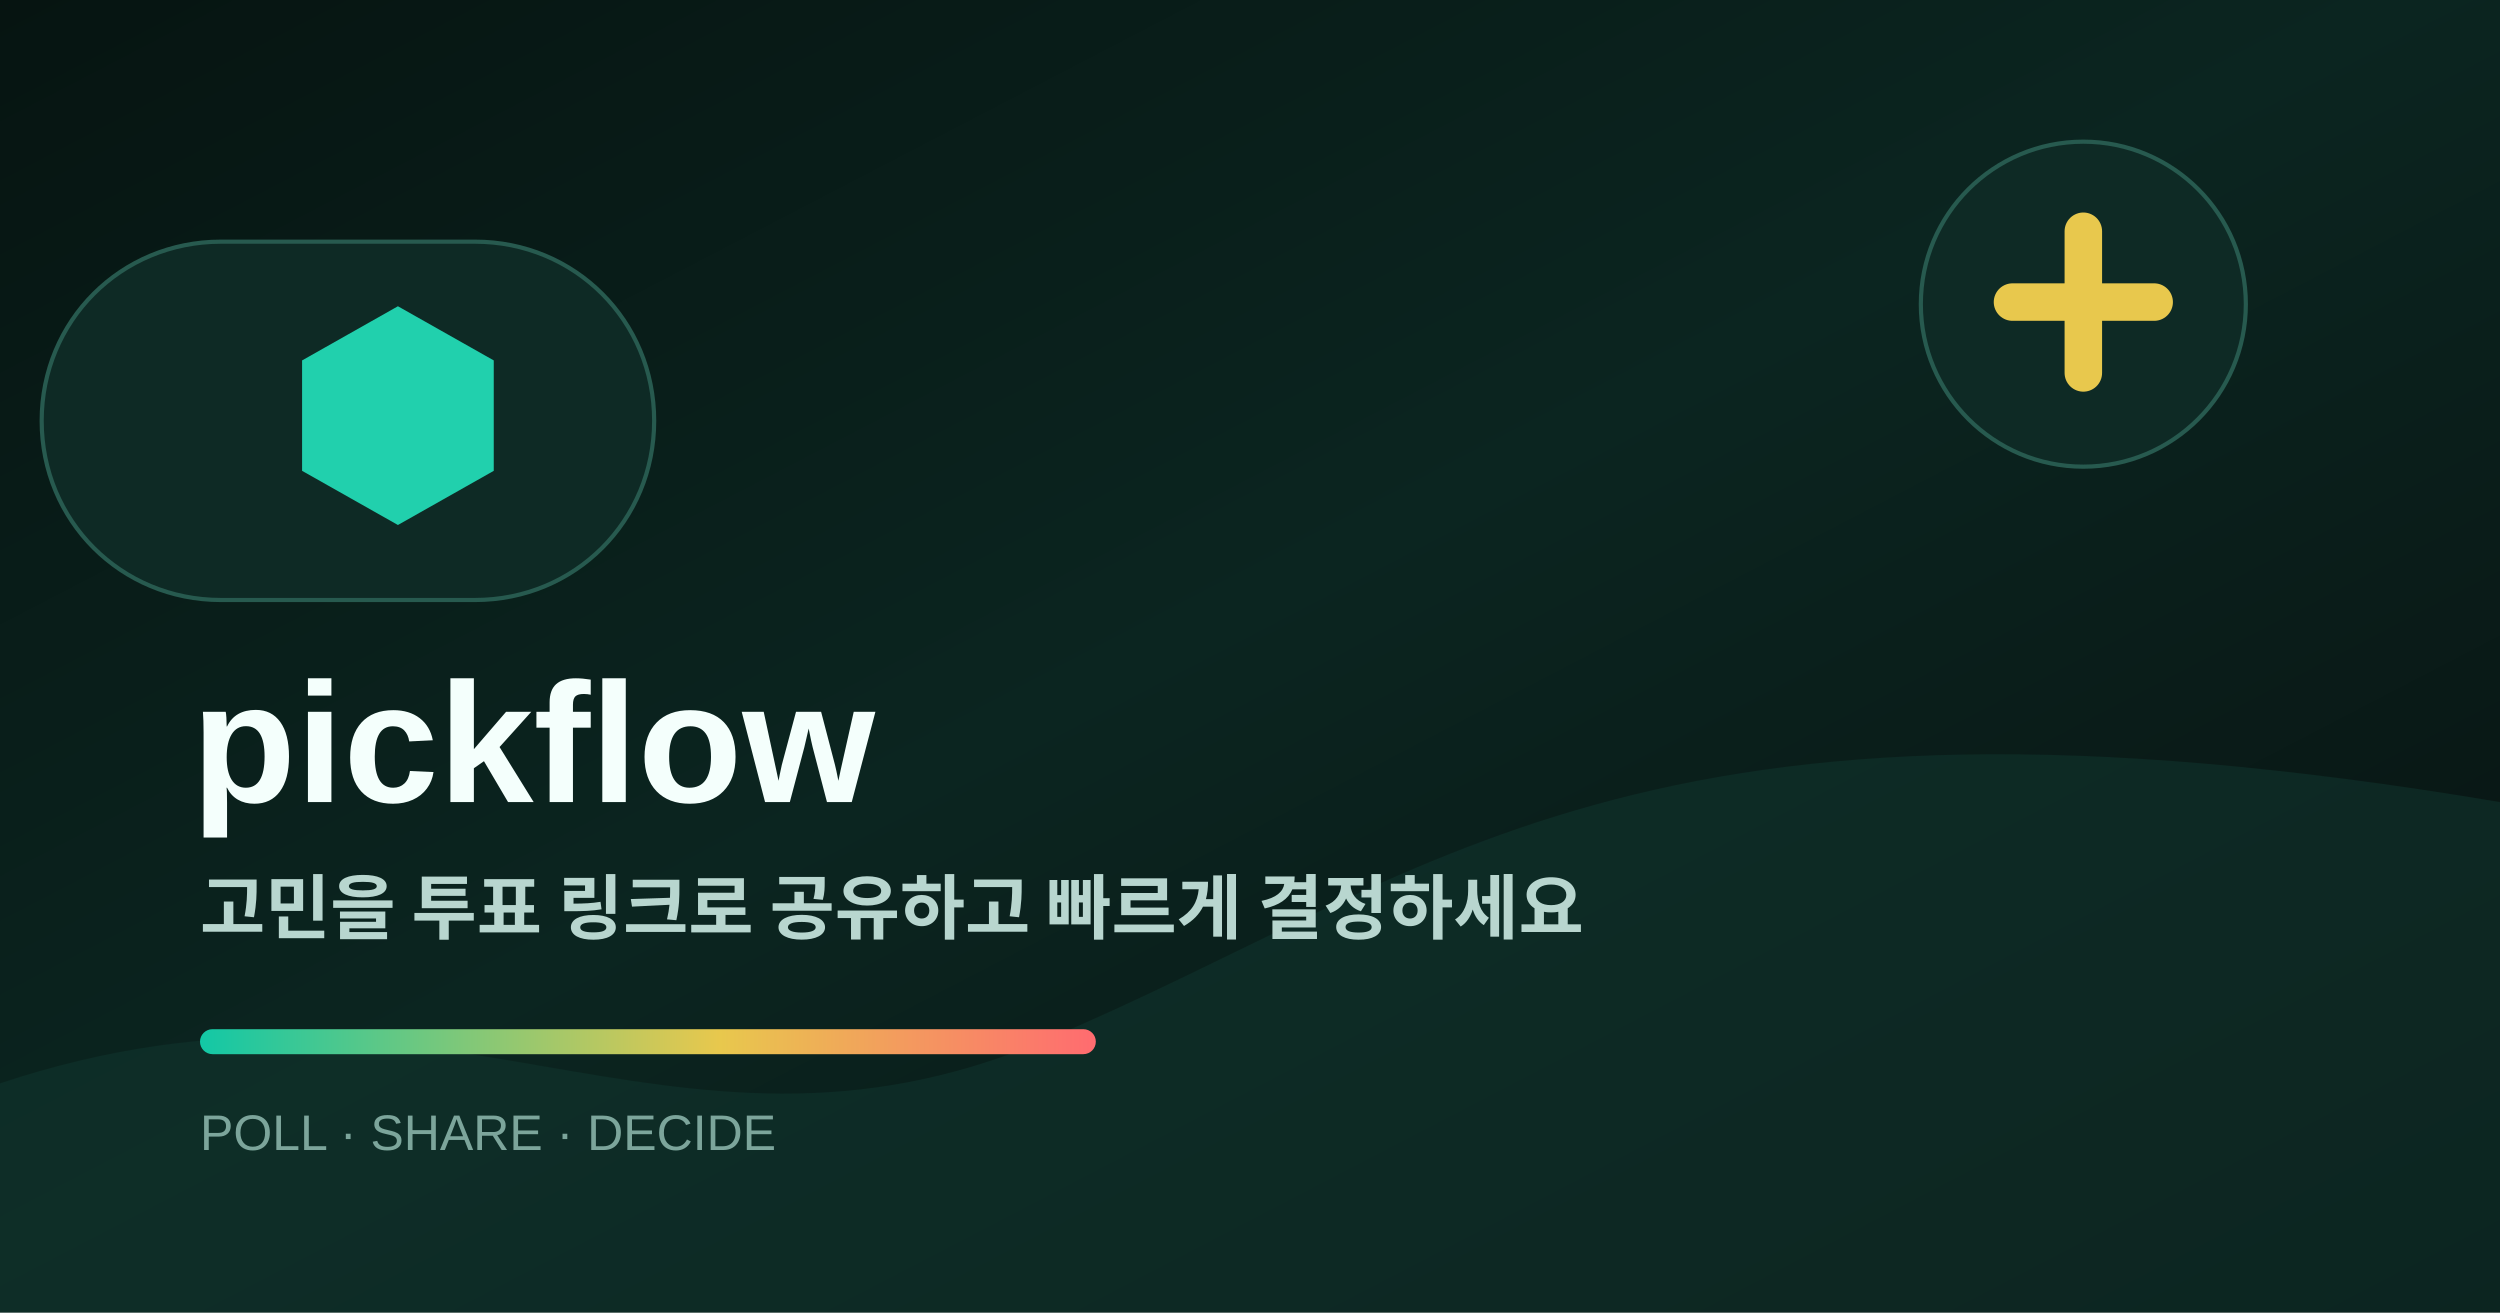
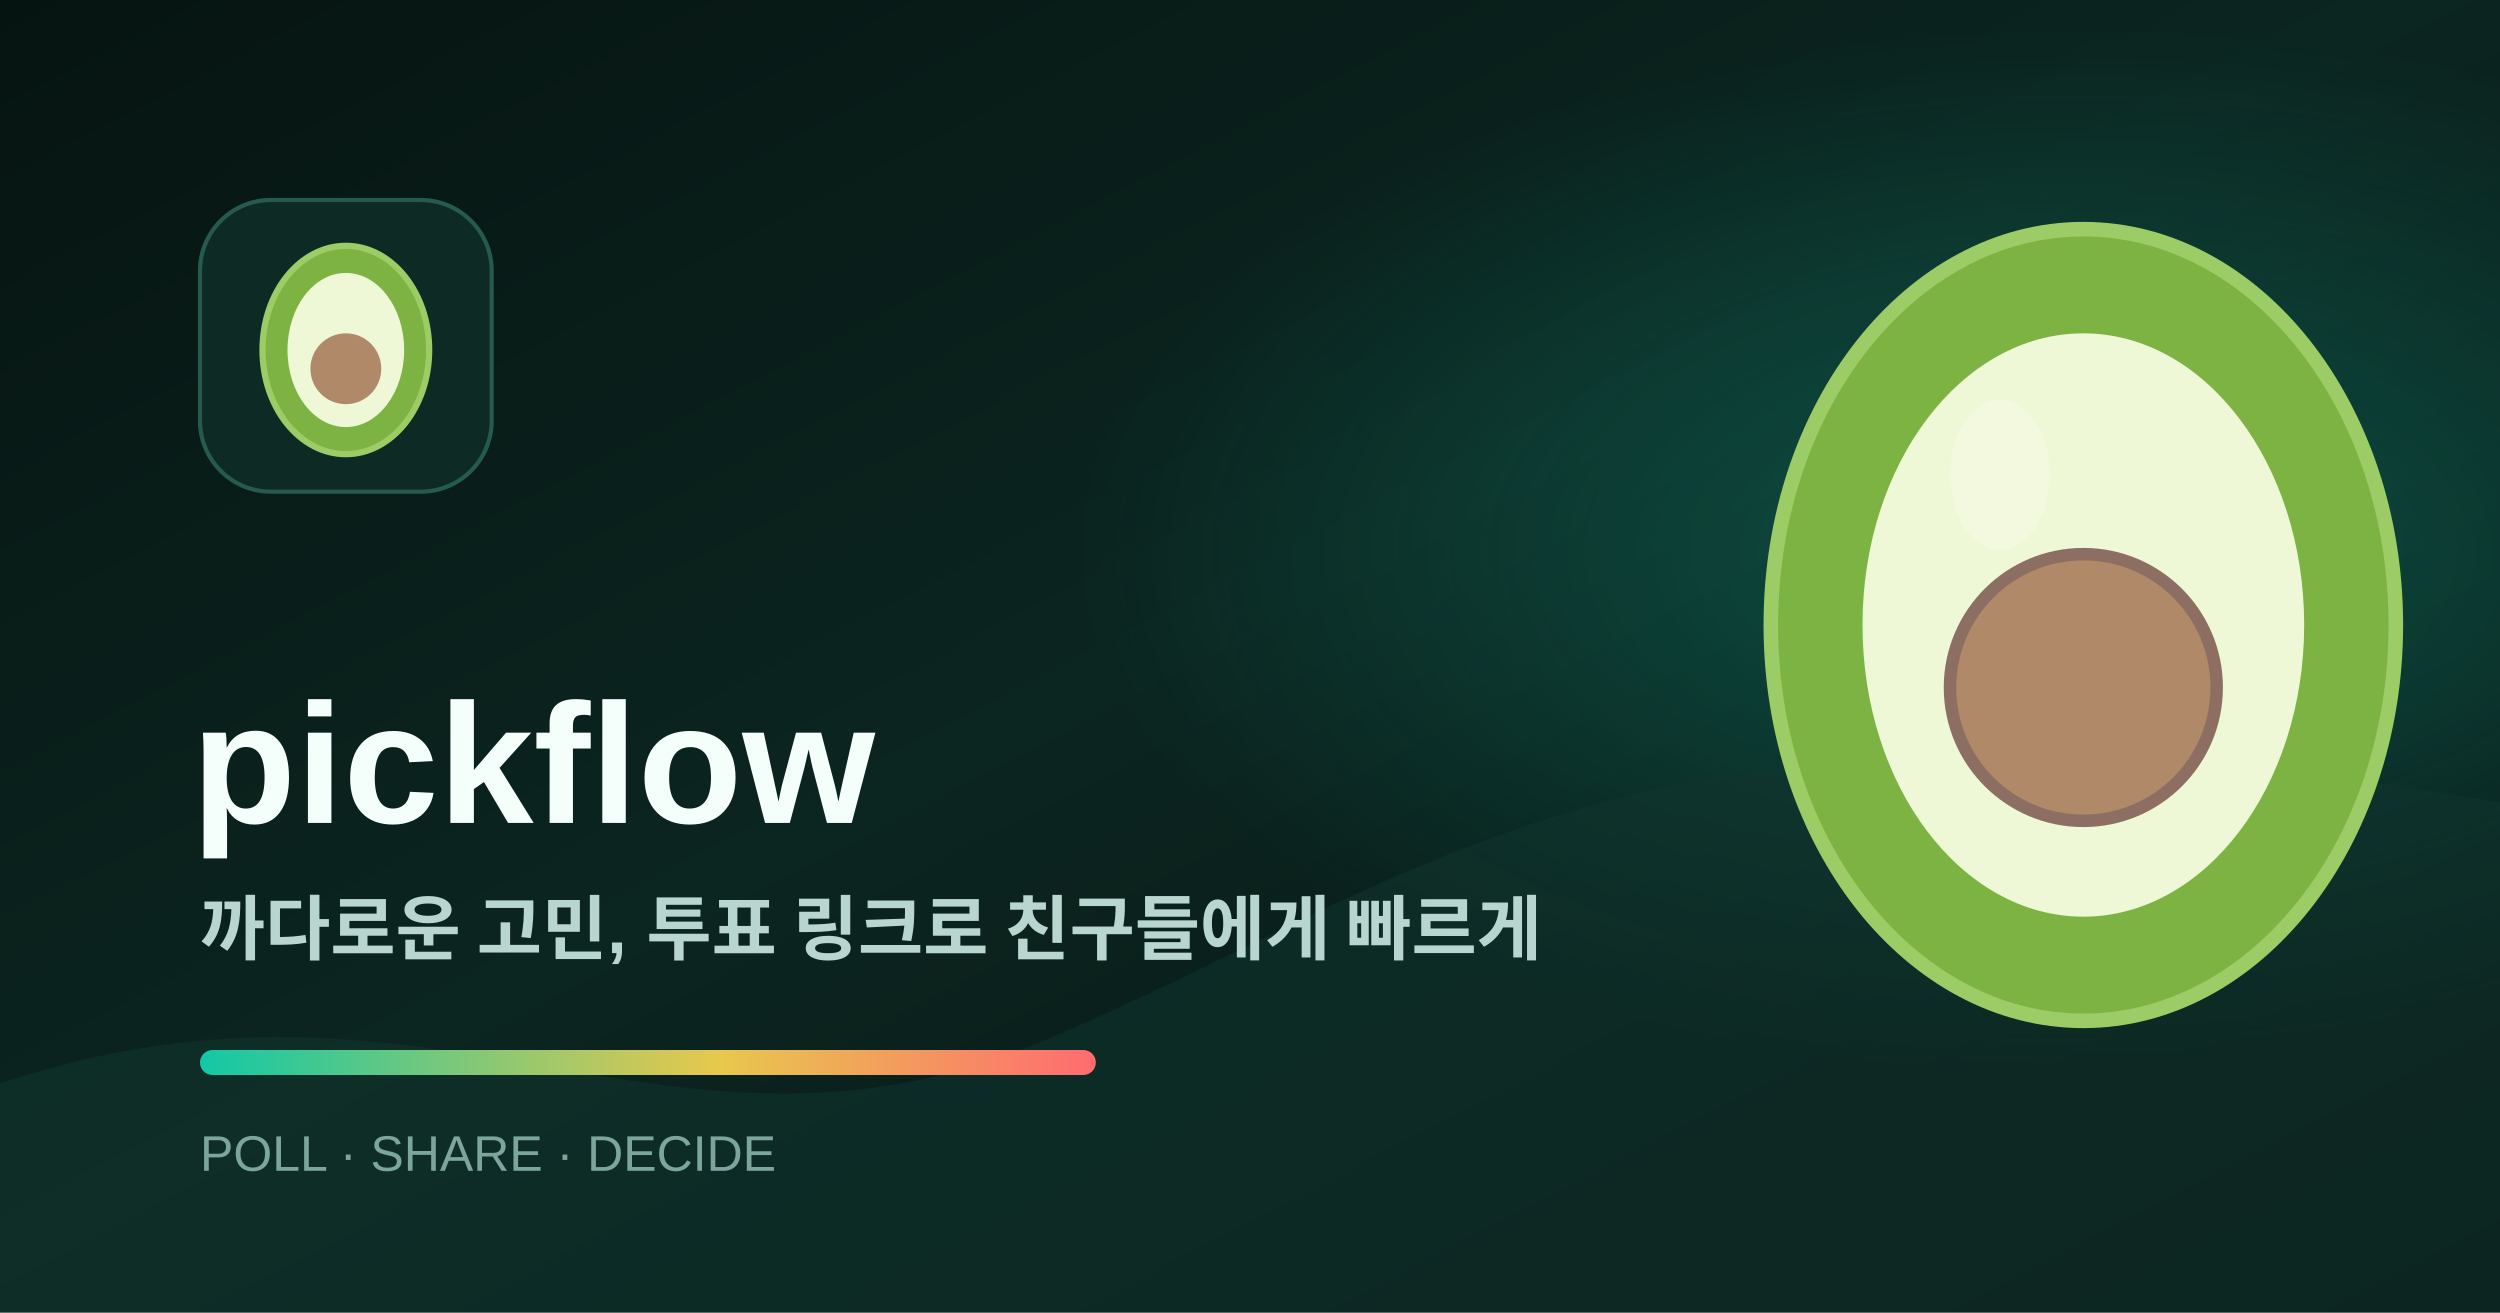
<svg xmlns="http://www.w3.org/2000/svg" width="1200" height="630" viewBox="0 0 1200 630" role="img" aria-labelledby="title desc">
  <defs>
    <linearGradient id="bg" x1="0" x2="1" y1="0" y2="1">
      <stop offset="0" stop-color="#061411" />
      <stop offset="0.48" stop-color="#0b2520" />
      <stop offset="1" stop-color="#08100f" />
    </linearGradient>
    <linearGradient id="accent" x1="0" x2="1" y1="0" y2="0">
      <stop offset="0" stop-color="#12c8a6" />
      <stop offset="0.58" stop-color="#e8c84d" />
      <stop offset="1" stop-color="#ff6b70" />
    </linearGradient>
+     <radialGradient id="glow" cx="83%" cy="42%" r="40%">
+       <stop offset="0" stop-color="#13c2a3" stop-opacity="0.3" />
+       <stop offset="1" stop-color="#13c2a3" stop-opacity="0" />
+     </radialGradient>
  </defs>
  <rect width="1200" height="630" fill="url(#bg)" />
+   <rect width="1200" height="630" fill="url(#glow)" />
  <path d="M0 520 C210 450 320 575 500 500 C690 420 785 315 1200 385 L1200 630 L0 630 Z" fill="#0f332c" opacity="0.58" />
-   <path d="M106 116 h122 c48 0 86 38 86 86 v0 c0 48-38 86-86 86 h-122 c-48 0-86-38-86-86 v0 c0-48 38-86 86-86Z" fill="#0e2a25" stroke="#275a4f" stroke-width="2" />
-   <path d="M145 173 l46-26 46 26 v53 l-46 26-46-26Z" fill="#21d0ad" />
-   <circle cx="1000" cy="146" r="78" fill="#0e2a25" stroke="#275a4f" stroke-width="2" />
-   <path d="M966 145 h68 M1000 111 v68" stroke="#e8c84d" stroke-width="18" stroke-linecap="round" />
-   <text x="92" y="385" fill="#f4fffc" font-family="Arial, sans-serif" font-size="82" font-weight="800">pickflow</text>
-   <text x="96" y="448" fill="#b8d6cf" font-family="Arial, sans-serif" font-size="34" font-weight="600">고민을 투표 링크로 공유하고 빠르게 결정하세요</text>
-   <rect x="96" y="494" width="430" height="12" rx="6" fill="url(#accent)" />
-   <text x="96" y="552" fill="#7ca59b" font-family="Arial, sans-serif" font-size="24">POLL · SHARE · DECIDE</text>
+   <g transform="translate(1000 300)">
+     <ellipse cx="0" cy="0" rx="150" ry="190" fill="#7cb342" />
+     <ellipse cx="0" cy="0" rx="150" ry="190" fill="none" stroke="#9ccc65" stroke-width="7" />
+     <ellipse cx="0" cy="0" rx="106" ry="140" fill="#eef7d6" />
+     <circle cx="0" cy="30" r="64" fill="#b08968" />
+     <circle cx="0" cy="30" r="64" fill="none" stroke="#8d6e63" stroke-width="6" />
+     <ellipse cx="-40" cy="-72" rx="24" ry="36" fill="#ffffff" opacity="0.22" />
+   </g>
+   <rect x="96" y="96" width="140" height="140" rx="34" fill="#0e2a25" stroke="#275a4f" stroke-width="2" />
+   <g transform="translate(166 168)">
+     <ellipse cx="0" cy="0" rx="40" ry="50" fill="#7cb342" />
+     <ellipse cx="0" cy="0" rx="40" ry="50" fill="none" stroke="#9ccc65" stroke-width="3" />
+     <ellipse cx="0" cy="0" rx="28" ry="37" fill="#eef7d6" />
+     <circle cx="0" cy="9" r="17" fill="#b08968" />
+   </g>
+   <text x="92" y="395" fill="#f4fffc" font-family="Arial, sans-serif" font-size="82" font-weight="800">pickflow</text>
+   <text x="96" y="458" fill="#b8d6cf" font-family="Arial, sans-serif" font-size="34" font-weight="600">까다로운 고민, 투표 링크로 친구들에게 빠르게</text>
+   <rect x="96" y="504" width="430" height="12" rx="6" fill="url(#accent)" />
+   <text x="96" y="562" fill="#7ca59b" font-family="Arial, sans-serif" font-size="24">POLL · SHARE · DECIDE</text>
</svg>
